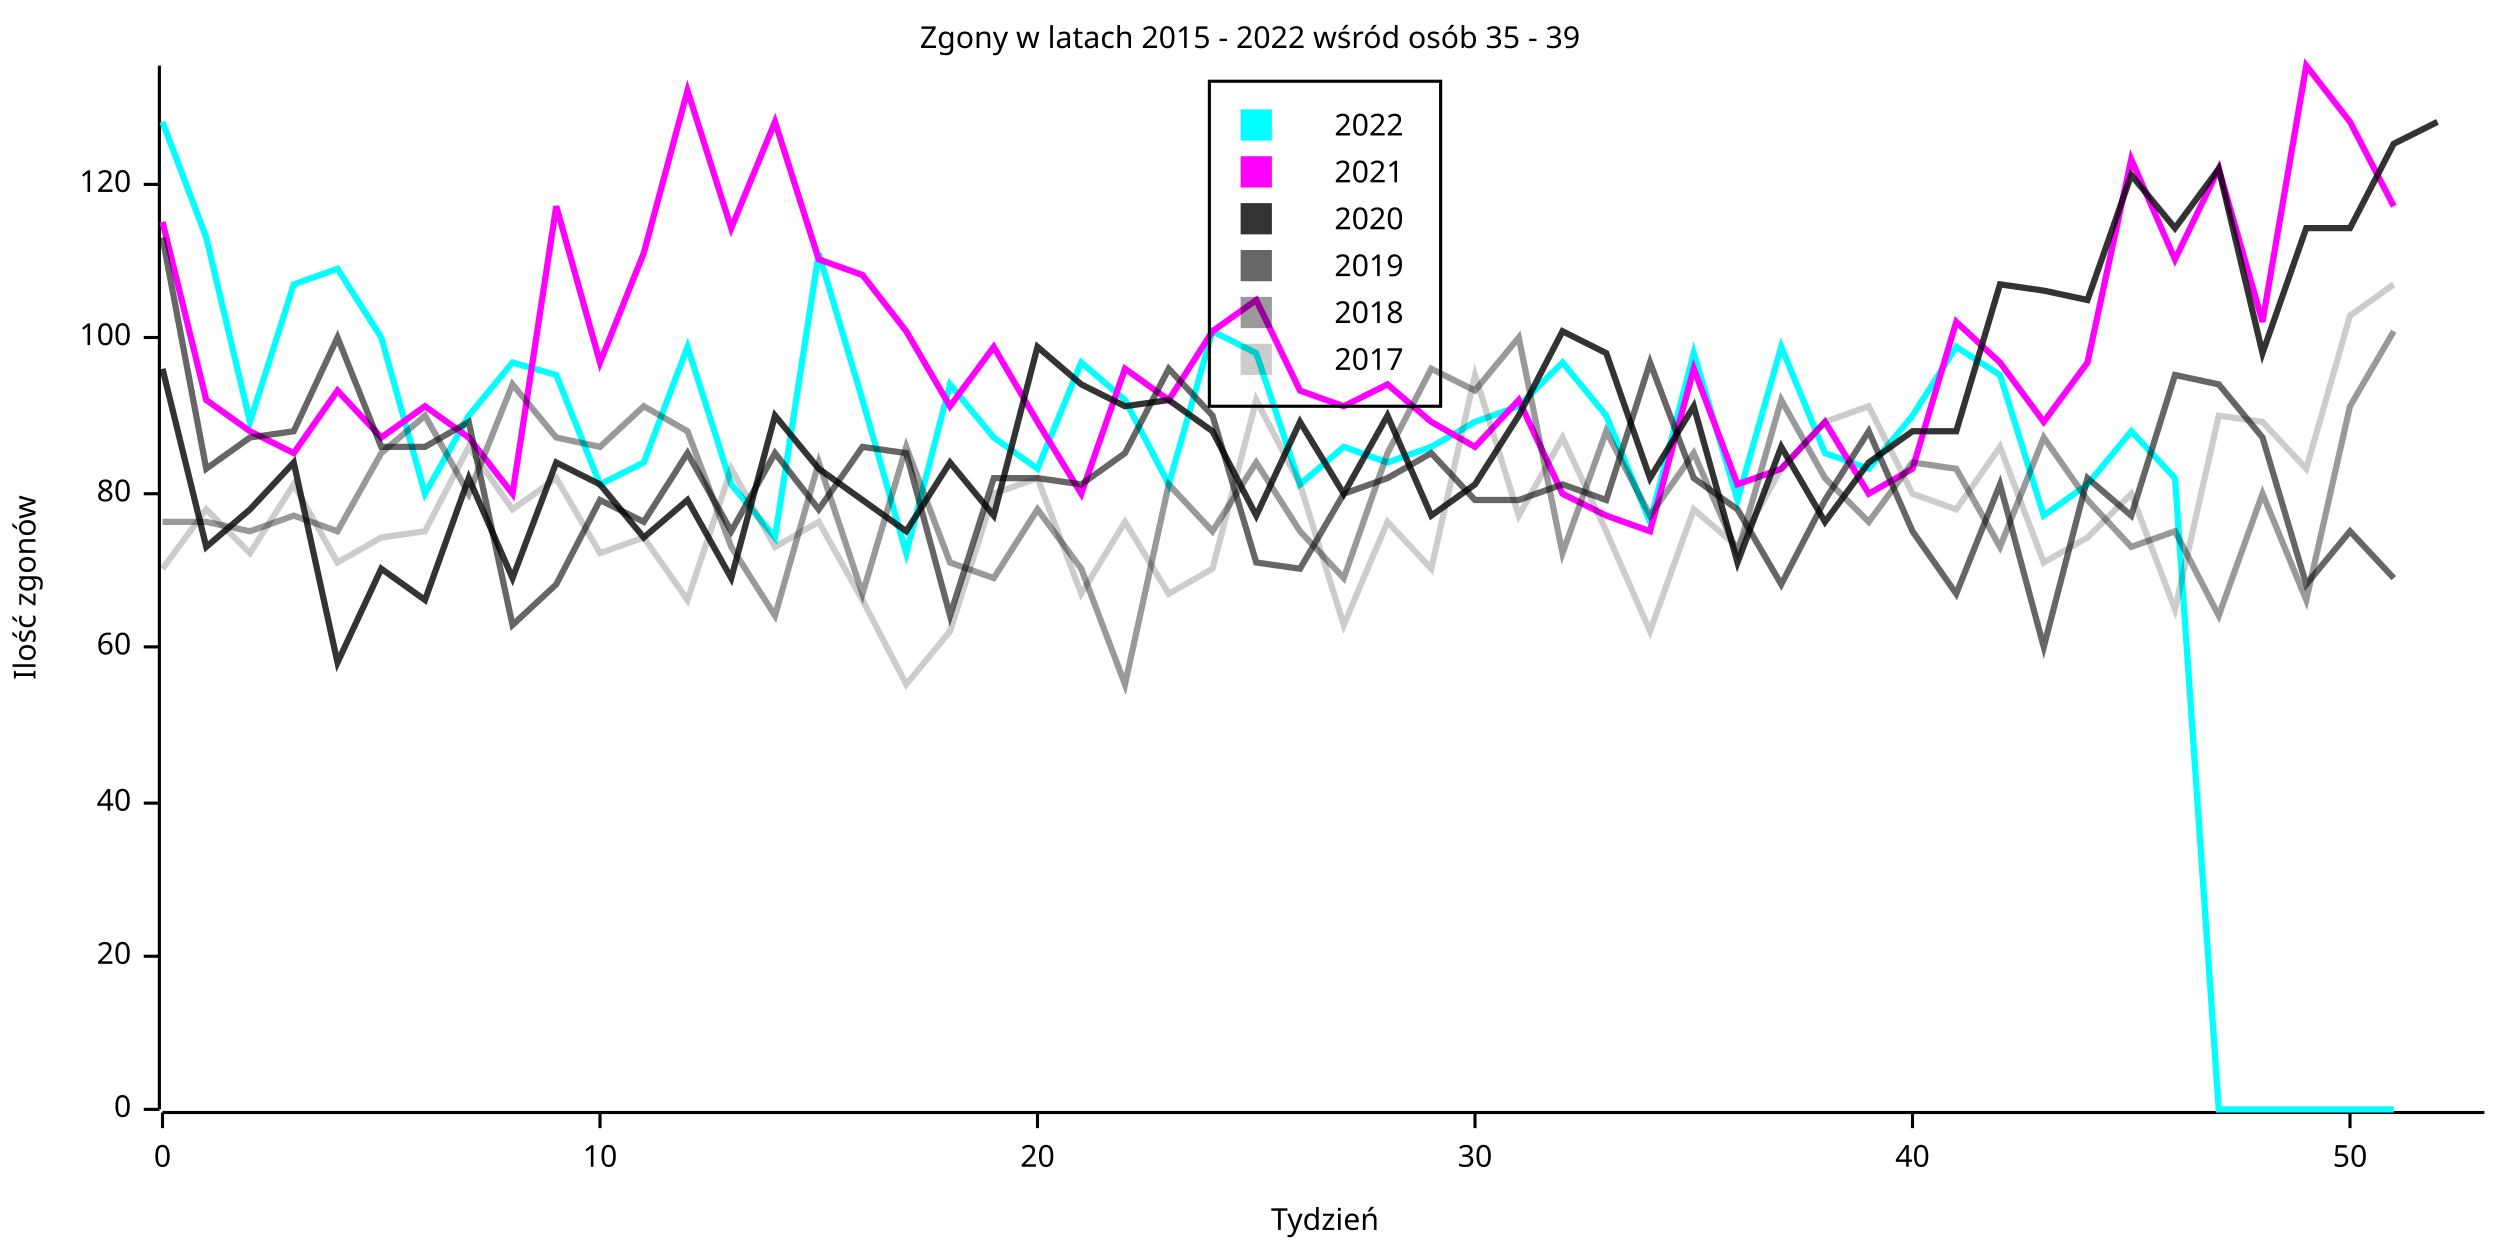
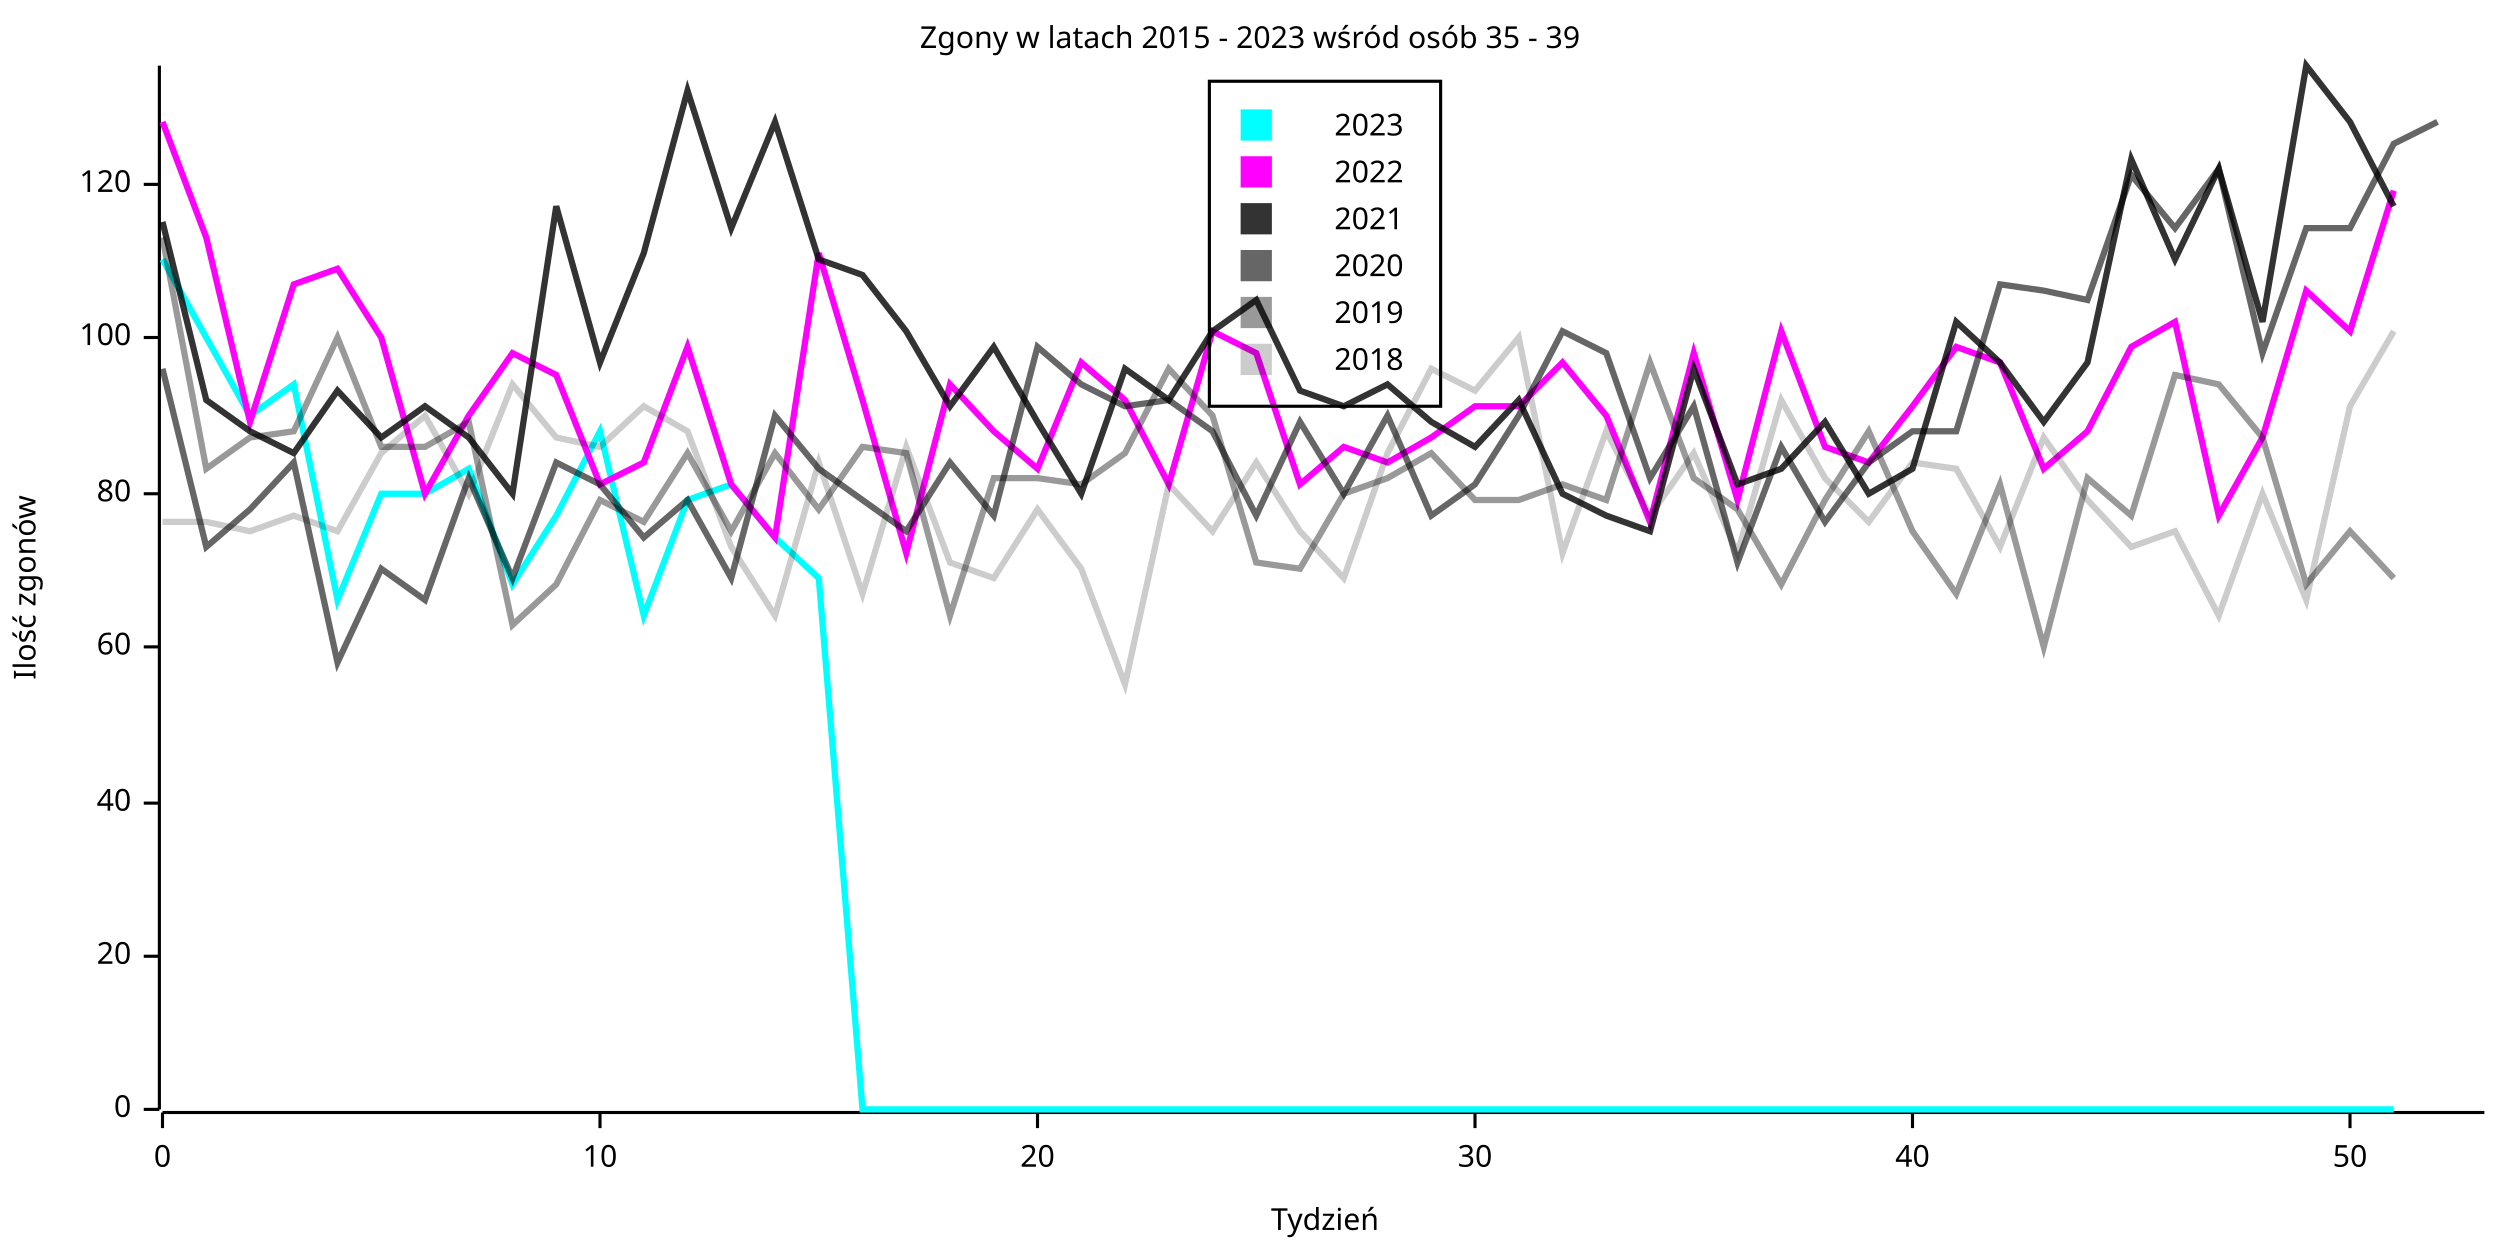
<svg xmlns="http://www.w3.org/2000/svg" width="800" height="400" viewBox="0 0 800 400">
  <rect x="0" y="0" width="800" height="400" opacity="1" fill="#FFFFFF" stroke="none" />
  <text x="400" y="8" dy="0.76em" text-anchor="middle" font-family="sans-serif" font-size="9.677" opacity="1" fill="#000000">
- Zgony w latach 2015 - 2022 wśród osób 35 - 39
+ Zgony w latach 2015 - 2023 wśród osób 35 - 39
</text>
  <text x="4" y="188" dy="0.76em" text-anchor="middle" font-family="sans-serif" font-size="9.677" opacity="1" fill="#000000" transform="rotate(270, 4, 188)">
Ilość zgonów
</text>
  <text x="424" y="396" dy="-0.5ex" text-anchor="middle" font-family="sans-serif" font-size="9.677" opacity="1" fill="#000000">
Tydzień
</text>
  <polyline fill="none" opacity="1" stroke="#000000" stroke-width="1" points="51,21 51,355 " />
  <text x="42" y="355" dy="0.5ex" text-anchor="end" font-family="sans-serif" font-size="9.677" opacity="1" fill="#000000">
0
</text>
  <polyline fill="none" opacity="1" stroke="#000000" stroke-width="1" points="46,355 51,355 " />
  <text x="42" y="306" dy="0.5ex" text-anchor="end" font-family="sans-serif" font-size="9.677" opacity="1" fill="#000000">
20
</text>
  <polyline fill="none" opacity="1" stroke="#000000" stroke-width="1" points="46,306 51,306 " />
  <text x="42" y="257" dy="0.5ex" text-anchor="end" font-family="sans-serif" font-size="9.677" opacity="1" fill="#000000">
40
</text>
  <polyline fill="none" opacity="1" stroke="#000000" stroke-width="1" points="46,257 51,257 " />
  <text x="42" y="207" dy="0.5ex" text-anchor="end" font-family="sans-serif" font-size="9.677" opacity="1" fill="#000000">
60
</text>
  <polyline fill="none" opacity="1" stroke="#000000" stroke-width="1" points="46,207 51,207 " />
  <text x="42" y="158" dy="0.5ex" text-anchor="end" font-family="sans-serif" font-size="9.677" opacity="1" fill="#000000">
80
</text>
  <polyline fill="none" opacity="1" stroke="#000000" stroke-width="1" points="46,158 51,158 " />
  <text x="42" y="108" dy="0.5ex" text-anchor="end" font-family="sans-serif" font-size="9.677" opacity="1" fill="#000000">
100
</text>
  <polyline fill="none" opacity="1" stroke="#000000" stroke-width="1" points="46,108 51,108 " />
  <text x="42" y="59" dy="0.5ex" text-anchor="end" font-family="sans-serif" font-size="9.677" opacity="1" fill="#000000">
120
</text>
  <polyline fill="none" opacity="1" stroke="#000000" stroke-width="1" points="46,59 51,59 " />
  <polyline fill="none" opacity="1" stroke="#000000" stroke-width="1" points="52,356 795,356 " />
  <text x="52" y="366" dy="0.76em" text-anchor="middle" font-family="sans-serif" font-size="9.677" opacity="1" fill="#000000">
0
</text>
  <polyline fill="none" opacity="1" stroke="#000000" stroke-width="1" points="52,356 52,361 " />
  <text x="192" y="366" dy="0.76em" text-anchor="middle" font-family="sans-serif" font-size="9.677" opacity="1" fill="#000000">
10
</text>
  <polyline fill="none" opacity="1" stroke="#000000" stroke-width="1" points="192,356 192,361 " />
  <text x="332" y="366" dy="0.76em" text-anchor="middle" font-family="sans-serif" font-size="9.677" opacity="1" fill="#000000">
20
</text>
  <polyline fill="none" opacity="1" stroke="#000000" stroke-width="1" points="332,356 332,361 " />
  <text x="472" y="366" dy="0.76em" text-anchor="middle" font-family="sans-serif" font-size="9.677" opacity="1" fill="#000000">
30
</text>
  <polyline fill="none" opacity="1" stroke="#000000" stroke-width="1" points="472,356 472,361 " />
  <text x="612" y="366" dy="0.76em" text-anchor="middle" font-family="sans-serif" font-size="9.677" opacity="1" fill="#000000">
40
</text>
  <polyline fill="none" opacity="1" stroke="#000000" stroke-width="1" points="612,356 612,361 " />
  <text x="752" y="366" dy="0.76em" text-anchor="middle" font-family="sans-serif" font-size="9.677" opacity="1" fill="#000000">
50
</text>
  <polyline fill="none" opacity="1" stroke="#000000" stroke-width="1" points="752,356 752,361 " />
-   <polyline fill="none" opacity="1" stroke="#00FFFF" stroke-width="2" points="52,39 66,76 80,135 94,91 108,86 122,108 136,158 150,133 164,116 178,120 192,155 206,148 220,111 234,155 248,172 262,81 276,128 290,177 304,123 318,140 332,150 346,116 360,128 374,155 388,106 402,113 416,155 430,143 444,148 458,143 472,135 486,130 500,116 514,133 528,167 542,113 556,160 570,111 584,145 598,150 612,133 626,111 640,120 654,165 668,155 682,138 696,153 710,355 724,355 738,355 752,355 766,355 " />
-   <polyline fill="none" opacity="1" stroke="#FF00FF" stroke-width="2" points="52,71 66,128 80,138 94,145 108,125 122,140 136,130 150,140 164,158 178,66 192,116 206,81 220,29 234,73 248,39 262,83 276,88 290,106 304,130 318,111 332,135 346,158 360,118 374,128 388,106 402,96 416,125 430,130 444,123 458,135 472,143 486,128 500,158 514,165 528,170 542,118 556,155 570,150 584,135 598,158 612,150 626,103 640,116 654,135 668,116 682,51 696,83 710,54 724,103 738,21 752,39 766,66 " />
-   <polyline fill="none" opacity="0.8" stroke="#000000" stroke-width="2" points="52,118 66,175 80,163 94,148 108,212 122,182 136,192 150,153 164,185 178,148 192,155 206,172 220,160 234,185 248,133 262,150 276,160 290,170 304,148 318,165 332,111 346,123 360,130 374,128 388,138 402,165 416,135 430,158 444,133 458,165 472,155 486,133 500,106 514,113 528,153 542,130 556,180 570,143 584,167 598,148 612,138 626,138 640,91 654,93 668,96 682,56 696,73 710,54 724,113 738,73 752,73 766,46 780,39 " />
-   <polyline fill="none" opacity="0.6" stroke="#000000" stroke-width="2" points="52,76 66,150 80,140 94,138 108,108 122,143 136,143 150,135 164,200 178,187 192,160 206,167 220,145 234,170 248,145 262,163 276,143 290,145 304,197 318,153 332,153 346,155 360,145 374,118 388,133 402,180 416,182 430,158 444,153 458,145 472,160 486,160 500,155 514,160 528,116 542,153 556,163 570,187 584,160 598,138 612,170 626,190 640,155 654,207 668,153 682,165 696,120 710,123 724,140 738,187 752,170 766,185 " />
-   <polyline fill="none" opacity="0.4" stroke="#000000" stroke-width="2" points="52,167 66,167 80,170 94,165 108,170 122,145 136,133 150,158 164,123 178,140 192,143 206,130 220,138 234,175 248,197 262,148 276,190 290,143 304,180 318,185 332,163 346,182 360,219 374,155 388,170 402,148 416,170 430,185 444,145 458,118 472,125 486,108 500,177 514,138 528,165 542,145 556,177 570,128 584,153 598,167 612,148 626,150 640,175 654,140 668,160 682,175 696,170 710,197 724,158 738,192 752,130 766,106 " />
-   <polyline fill="none" opacity="0.2" stroke="#000000" stroke-width="2" points="52,182 66,163 80,177 94,155 108,180 122,172 136,170 150,143 164,163 178,153 192,177 206,172 220,192 234,150 248,175 262,167 276,192 290,219 304,202 318,158 332,153 346,190 360,167 374,190 388,182 402,128 416,155 430,200 444,167 458,182 472,120 486,165 500,140 514,170 528,202 542,163 556,175 570,150 584,135 598,130 612,158 626,163 640,143 654,180 668,172 682,158 696,195 710,133 724,135 738,150 752,101 766,91 " />
+   <polyline fill="none" opacity="1" stroke="#00FFFF" stroke-width="2" points="52,83 66,108 80,133 94,123 108,192 122,158 136,158 150,150 164,187 178,165 192,138 206,197 220,160 234,155 248,172 262,185 276,355 290,355 304,355 318,355 332,355 346,355 360,355 374,355 388,355 402,355 416,355 430,355 444,355 458,355 472,355 486,355 500,355 514,355 528,355 542,355 556,355 570,355 584,355 598,355 612,355 626,355 640,355 654,355 668,355 682,355 696,355 710,355 724,355 738,355 752,355 766,355 " />
+   <polyline fill="none" opacity="1" stroke="#FF00FF" stroke-width="2" points="52,39 66,76 80,135 94,91 108,86 122,108 136,158 150,133 164,113 178,120 192,155 206,148 220,111 234,155 248,172 262,81 276,128 290,177 304,123 318,138 332,150 346,116 360,128 374,155 388,106 402,113 416,155 430,143 444,148 458,140 472,130 486,130 500,116 514,133 528,167 542,113 556,160 570,106 584,143 598,148 612,130 626,111 640,116 654,150 668,138 682,111 696,103 710,165 724,140 738,93 752,106 766,61 " />
+   <polyline fill="none" opacity="0.8" stroke="#000000" stroke-width="2" points="52,71 66,128 80,138 94,145 108,125 122,140 136,130 150,140 164,158 178,66 192,116 206,81 220,29 234,73 248,39 262,83 276,88 290,106 304,130 318,111 332,135 346,158 360,118 374,128 388,106 402,96 416,125 430,130 444,123 458,135 472,143 486,128 500,158 514,165 528,170 542,118 556,155 570,150 584,135 598,158 612,150 626,103 640,116 654,135 668,116 682,51 696,83 710,54 724,103 738,21 752,39 766,66 " />
+   <polyline fill="none" opacity="0.6" stroke="#000000" stroke-width="2" points="52,118 66,175 80,163 94,148 108,212 122,182 136,192 150,153 164,185 178,148 192,155 206,172 220,160 234,185 248,133 262,150 276,160 290,170 304,148 318,165 332,111 346,123 360,130 374,128 388,138 402,165 416,135 430,158 444,133 458,165 472,155 486,133 500,106 514,113 528,153 542,130 556,180 570,143 584,167 598,148 612,138 626,138 640,91 654,93 668,96 682,56 696,73 710,54 724,113 738,73 752,73 766,46 780,39 " />
+   <polyline fill="none" opacity="0.4" stroke="#000000" stroke-width="2" points="52,76 66,150 80,140 94,138 108,108 122,143 136,143 150,135 164,200 178,187 192,160 206,167 220,145 234,170 248,145 262,163 276,143 290,145 304,197 318,153 332,153 346,155 360,145 374,118 388,133 402,180 416,182 430,158 444,153 458,145 472,160 486,160 500,155 514,160 528,116 542,153 556,163 570,187 584,160 598,138 612,170 626,190 640,155 654,207 668,153 682,165 696,120 710,123 724,140 738,187 752,170 766,185 " />
+   <polyline fill="none" opacity="0.2" stroke="#000000" stroke-width="2" points="52,167 66,167 80,170 94,165 108,170 122,145 136,133 150,158 164,123 178,140 192,143 206,130 220,138 234,175 248,197 262,148 276,190 290,143 304,180 318,185 332,163 346,182 360,219 374,155 388,170 402,148 416,170 430,185 444,145 458,118 472,125 486,108 500,177 514,138 528,165 542,145 556,177 570,128 584,153 598,167 612,148 626,150 640,175 654,140 668,160 682,175 696,170 710,197 724,158 738,192 752,130 766,106 " />
  <rect x="387" y="26" width="74" height="104" opacity="1" fill="none" stroke="#000000" />
  <text x="427" y="36" dy="0.76em" text-anchor="start" font-family="sans-serif" font-size="9.677" opacity="1" fill="#000000">
+ 2023
+ </text>
+   <text x="427" y="51" dy="0.76em" text-anchor="start" font-family="sans-serif" font-size="9.677" opacity="1" fill="#000000">
2022
</text>
-   <text x="427" y="51" dy="0.76em" text-anchor="start" font-family="sans-serif" font-size="9.677" opacity="1" fill="#000000">
+   <text x="427" y="66" dy="0.76em" text-anchor="start" font-family="sans-serif" font-size="9.677" opacity="1" fill="#000000">
2021
</text>
-   <text x="427" y="66" dy="0.76em" text-anchor="start" font-family="sans-serif" font-size="9.677" opacity="1" fill="#000000">
+   <text x="427" y="81" dy="0.76em" text-anchor="start" font-family="sans-serif" font-size="9.677" opacity="1" fill="#000000">
2020
</text>
-   <text x="427" y="81" dy="0.76em" text-anchor="start" font-family="sans-serif" font-size="9.677" opacity="1" fill="#000000">
+   <text x="427" y="96" dy="0.76em" text-anchor="start" font-family="sans-serif" font-size="9.677" opacity="1" fill="#000000">
2019
</text>
-   <text x="427" y="96" dy="0.76em" text-anchor="start" font-family="sans-serif" font-size="9.677" opacity="1" fill="#000000">
+   <text x="427" y="111" dy="0.76em" text-anchor="start" font-family="sans-serif" font-size="9.677" opacity="1" fill="#000000">
2018
- </text>
-   <text x="427" y="111" dy="0.76em" text-anchor="start" font-family="sans-serif" font-size="9.677" opacity="1" fill="#000000">
- 2017
</text>
  <rect x="397" y="35" width="10" height="10" opacity="1" fill="#00FFFF" stroke="none" />
  <rect x="397" y="50" width="10" height="10" opacity="1" fill="#FF00FF" stroke="none" />
  <rect x="397" y="65" width="10" height="10" opacity="0.8" fill="#000000" stroke="none" />
  <rect x="397" y="80" width="10" height="10" opacity="0.6" fill="#000000" stroke="none" />
  <rect x="397" y="95" width="10" height="10" opacity="0.4" fill="#000000" stroke="none" />
  <rect x="397" y="110" width="10" height="10" opacity="0.2" fill="#000000" stroke="none" />
</svg>
